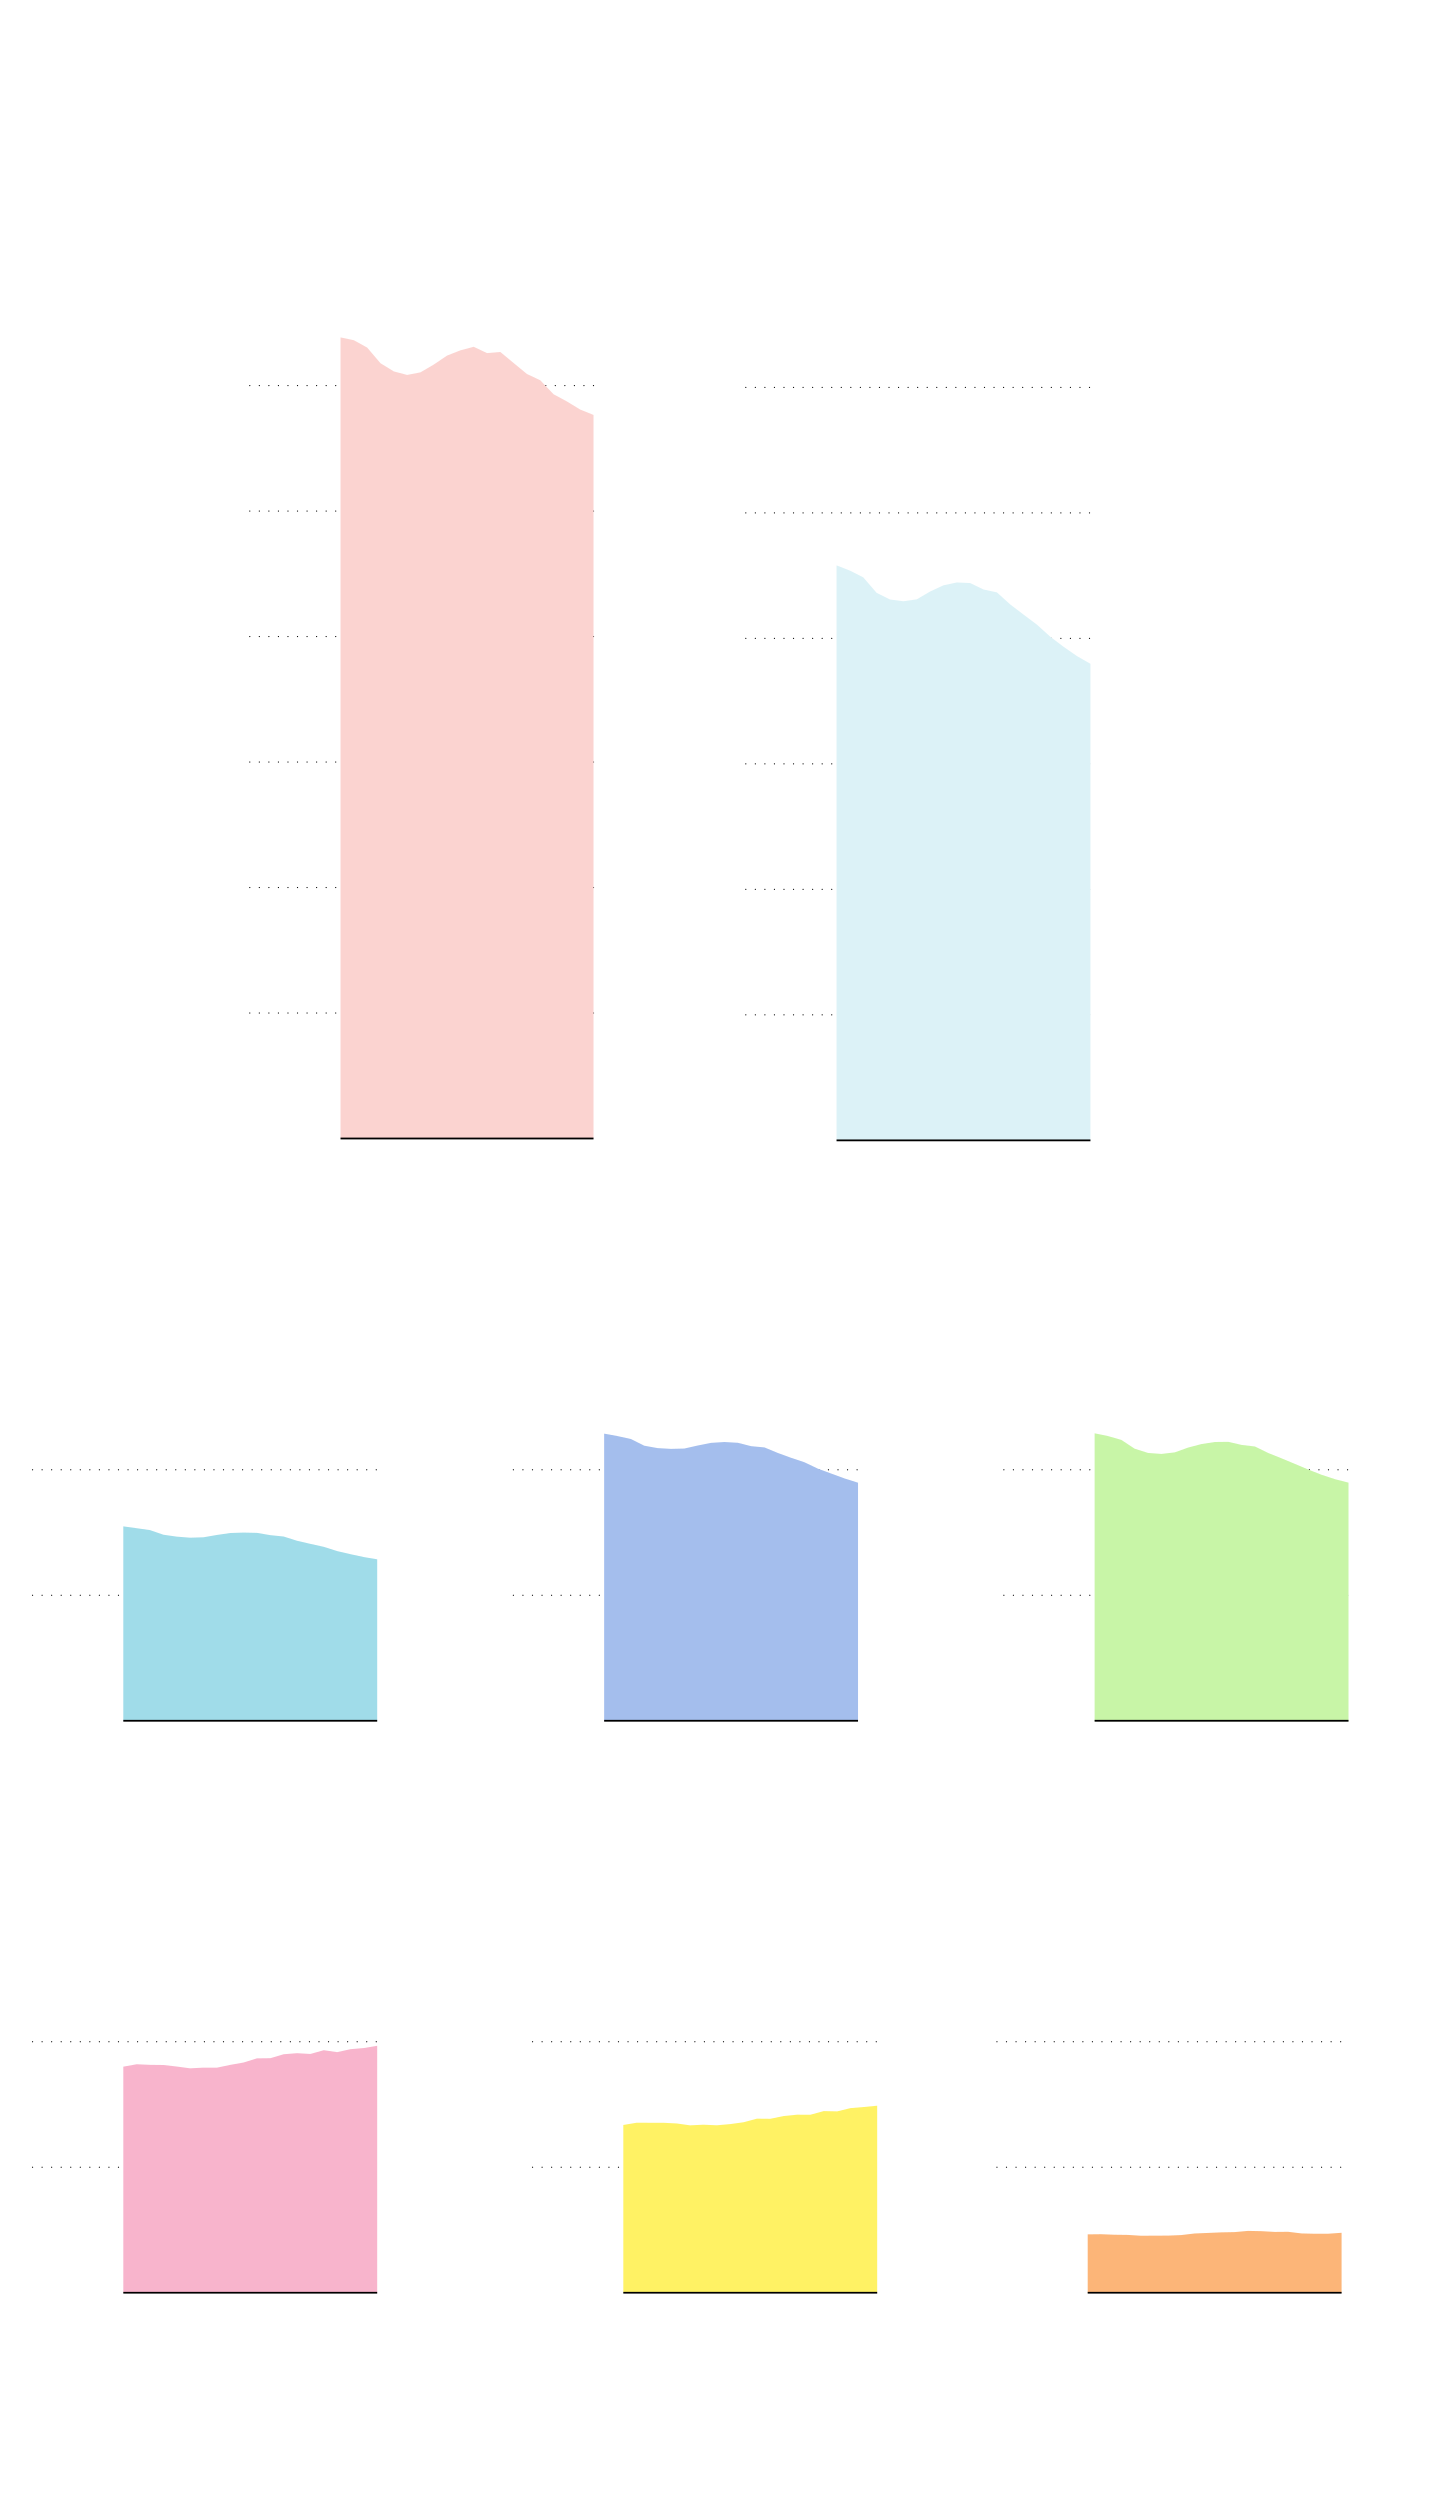
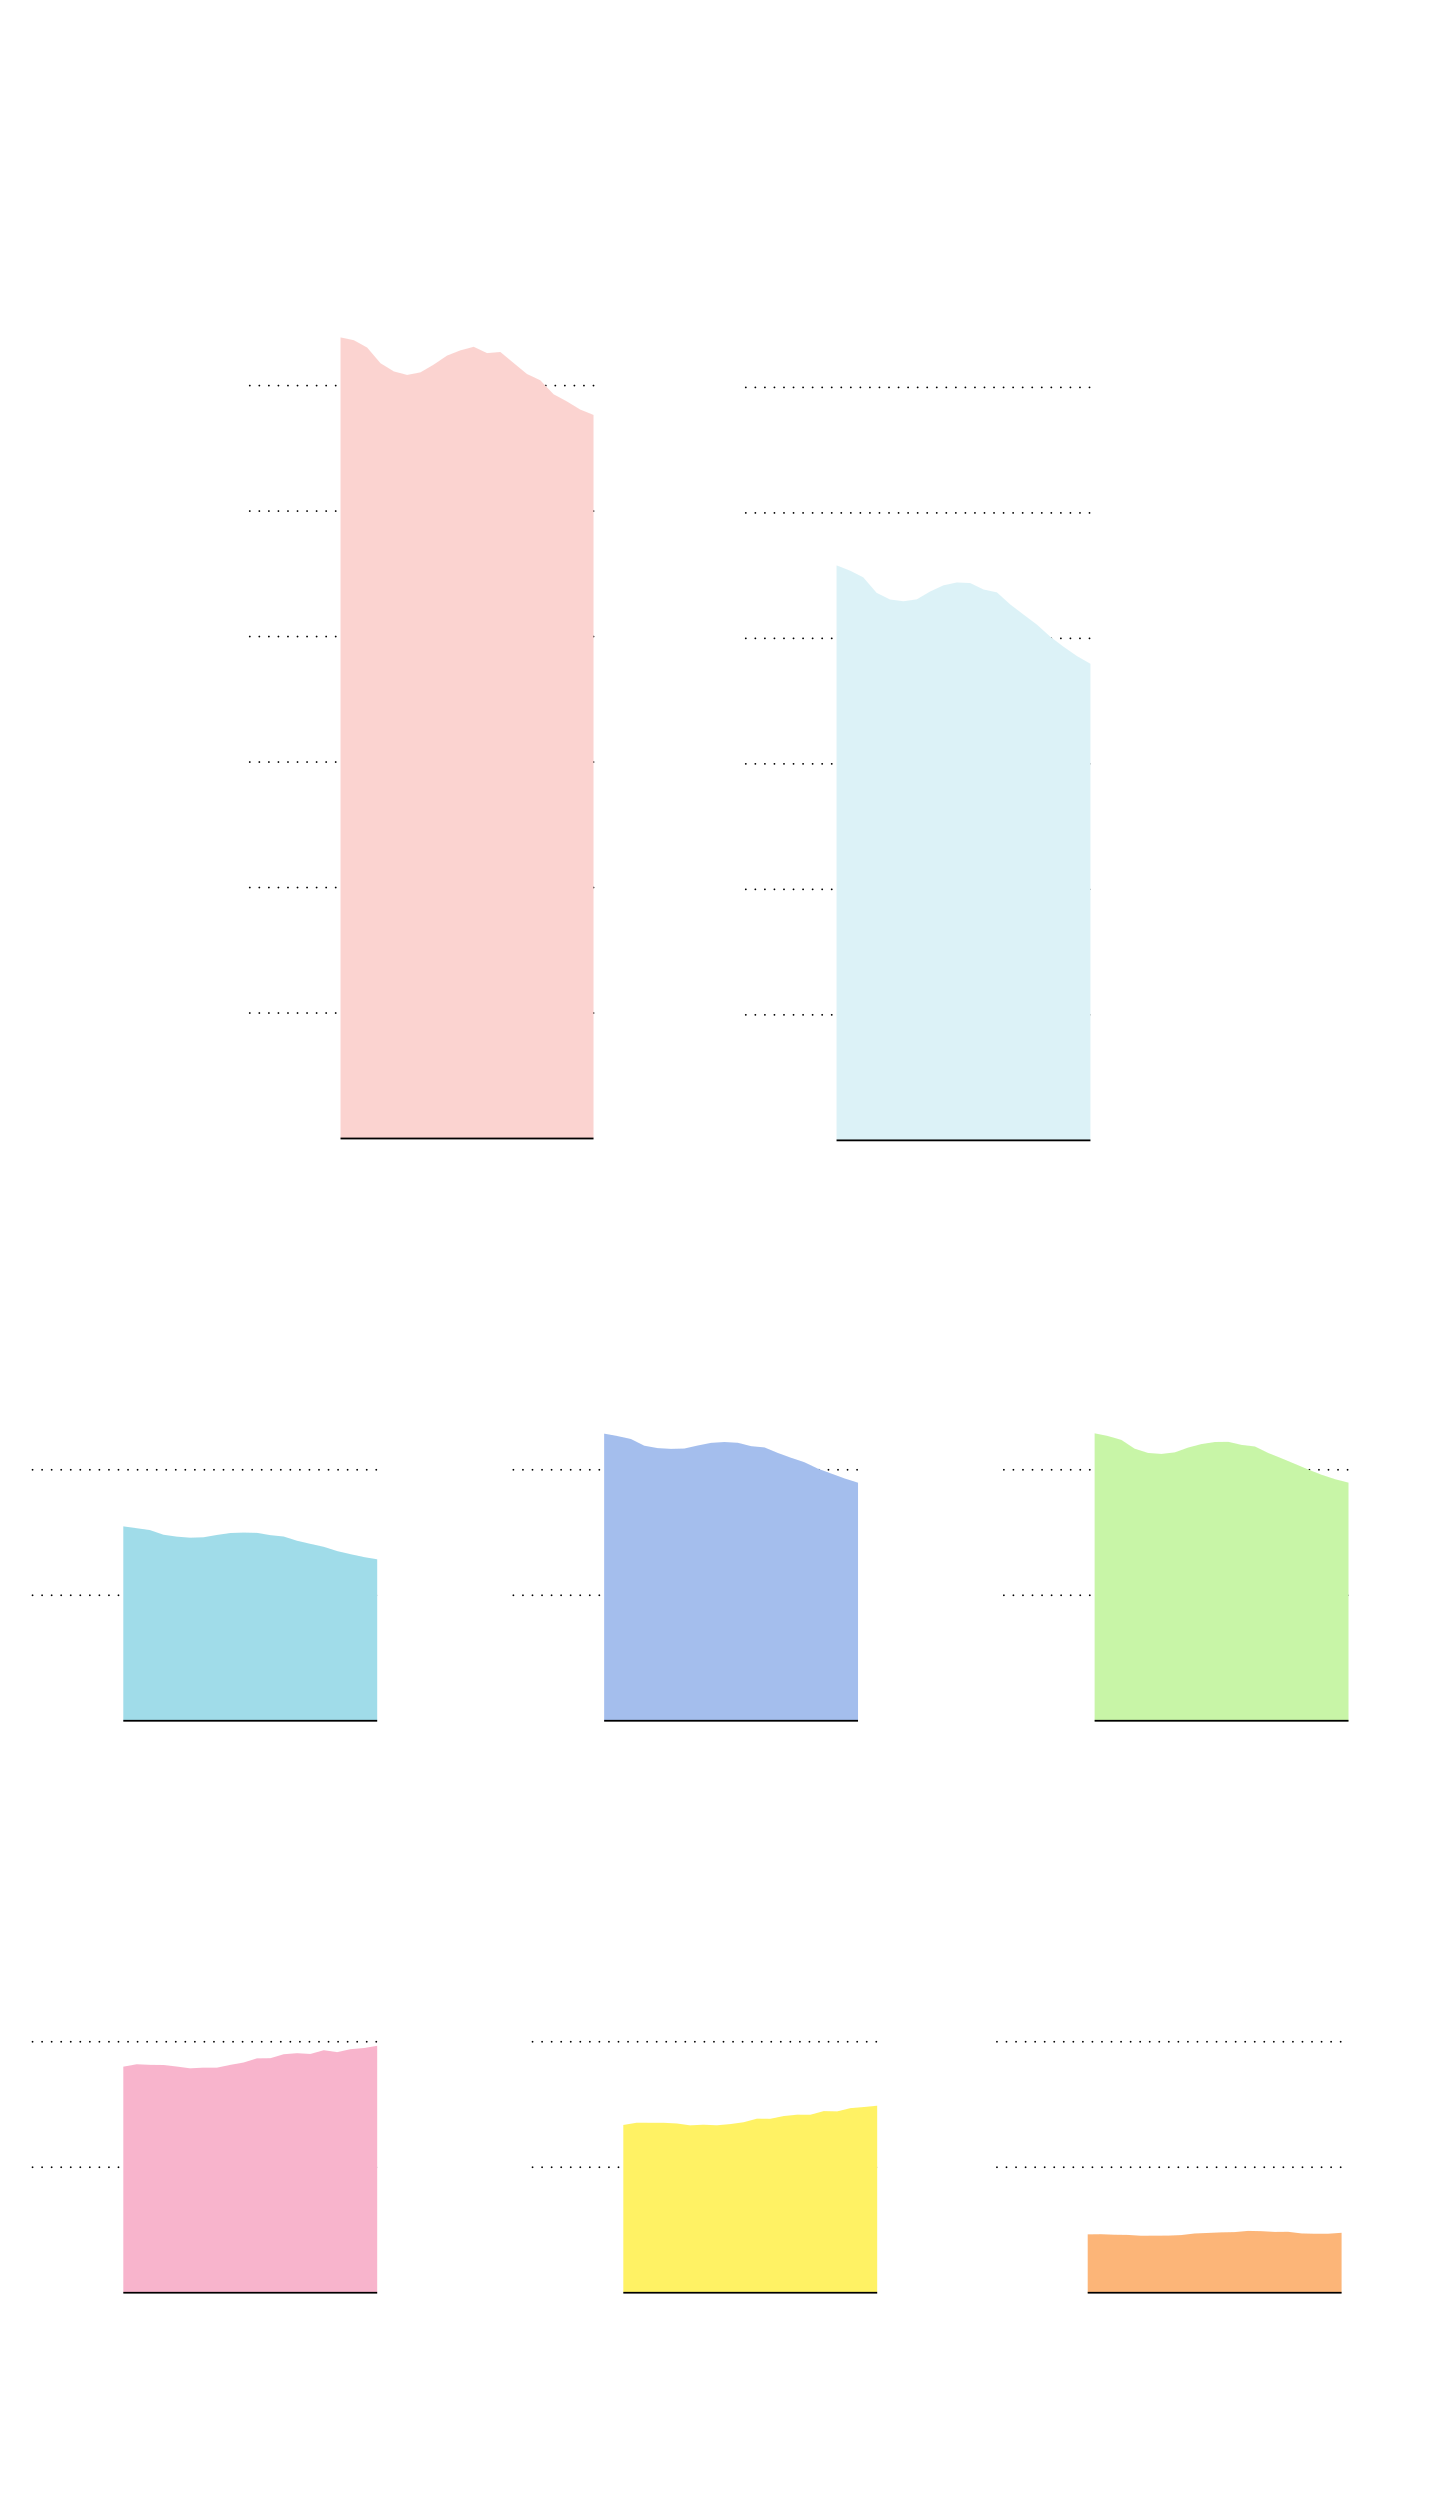
<svg xmlns="http://www.w3.org/2000/svg" version="1.2" baseProfile="tiny" id="g-homeless-pop-tablet-img" x="0px" y="0px" viewBox="0 0 600 1050" xml:space="preserve">
  <g>
    <g>
-       <line fill="none" stroke="#000000" stroke-width="0.5" stroke-linecap="round" stroke-linejoin="round" stroke-miterlimit="10" stroke-dasharray="0.01,4" x1="13.667" y1="857.535" x2="158.419" y2="857.535" />
-       <line fill="none" stroke="#000000" stroke-width="0.5" stroke-linecap="round" stroke-linejoin="round" stroke-miterlimit="10" stroke-dasharray="0.01,4" x1="13.667" y1="910.241" x2="158.419" y2="910.241" />
+       <line fill="none" stroke="#000000" stroke-width="0.75" stroke-linecap="round" stroke-linejoin="round" stroke-miterlimit="10" stroke-dasharray="0.01,4" x1="13.667" y1="857.535" x2="158.419" y2="857.535" />
+       <line fill="none" stroke="#000000" stroke-width="0.75" stroke-linecap="round" stroke-linejoin="round" stroke-miterlimit="10" stroke-dasharray="0.01,4" x1="13.667" y1="910.241" x2="158.419" y2="910.241" />
      <polygon fill="#F8B4CC" points="51.789,867.997 57.399,866.985 63.01,867.232 68.62,867.298 74.238,867.947 79.849,868.696     85.46,868.408 91.07,868.425 96.688,867.248 102.299,866.253 107.909,864.509 113.519,864.443 119.138,862.781 124.748,862.337     130.358,862.666 135.969,861.087 141.588,861.901 147.198,860.659 152.809,860.174 158.419,859.227 158.419,962.97     152.809,962.97 147.198,962.97 141.588,962.97 135.969,962.97 130.358,962.97 124.748,962.97 119.138,962.97 113.519,962.97     107.909,962.97 102.299,962.97 96.688,962.97 91.07,962.97 85.46,962.97 79.849,962.97 74.238,962.97 68.62,962.97 63.01,962.97     57.399,962.97 51.789,962.97   " />
-       <line fill="none" stroke="#000000" stroke-width="0.5" stroke-linecap="round" stroke-linejoin="round" stroke-miterlimit="10" stroke-dasharray="0.01,4" x1="421.618" y1="617.31" x2="566.371" y2="617.31" />
-       <line fill="none" stroke="#000000" stroke-width="0.5" stroke-linecap="round" stroke-linejoin="round" stroke-miterlimit="10" stroke-dasharray="0.01,4" x1="421.618" y1="670.017" x2="566.371" y2="670.017" />
+       <line fill="none" stroke="#000000" stroke-width="0.75" stroke-linecap="round" stroke-linejoin="round" stroke-miterlimit="10" stroke-dasharray="0.01,4" x1="421.618" y1="617.31" x2="566.371" y2="617.31" />
+       <line fill="none" stroke="#000000" stroke-width="0.75" stroke-linecap="round" stroke-linejoin="round" stroke-miterlimit="10" stroke-dasharray="0.01,4" x1="421.618" y1="670.017" x2="566.371" y2="670.017" />
      <polygon fill="#C8F5A7" points="459.741,601.988 465.351,603.147 470.962,604.759 476.572,608.462 482.19,610.238     487.801,610.649 493.411,609.991 499.021,607.975 504.64,606.495 510.251,605.639 515.861,605.573 521.471,606.866     527.09,607.532 532.7,610.28 538.31,612.525 543.921,614.87 549.54,617.239 555.15,619.444 560.761,621.278 566.371,622.709     566.371,722.882 560.761,722.882 555.15,722.882 549.54,722.882 543.921,722.882 538.31,722.882 532.7,722.882 527.09,722.882     521.471,722.882 515.861,722.882 510.251,722.882 504.64,722.882 499.021,722.882 493.411,722.882 487.801,722.882     482.19,722.882 476.572,722.882 470.962,722.882 465.351,722.882 459.741,722.882   " />
-       <line fill="none" stroke="#000000" stroke-width="0.5" stroke-linecap="round" stroke-linejoin="round" stroke-miterlimit="10" stroke-dasharray="0.01,4" x1="13.666" y1="617.31" x2="158.419" y2="617.31" />
-       <line fill="none" stroke="#000000" stroke-width="0.5" stroke-linecap="round" stroke-linejoin="round" stroke-miterlimit="10" stroke-dasharray="0.01,4" x1="13.666" y1="670.016" x2="158.419" y2="670.016" />
-       <line fill="none" stroke="#000000" stroke-width="0.5" stroke-linecap="round" stroke-linejoin="round" stroke-miterlimit="10" stroke-dasharray="0.01,4" x1="223.667" y1="910.241" x2="368.419" y2="910.241" />
-       <line fill="none" stroke="#000000" stroke-width="0.5" stroke-linecap="round" stroke-linejoin="round" stroke-miterlimit="10" stroke-dasharray="0.01,4" x1="215.618" y1="617.31" x2="360.37" y2="617.31" />
-       <line fill="none" stroke="#000000" stroke-width="0.5" stroke-linecap="round" stroke-linejoin="round" stroke-miterlimit="10" stroke-dasharray="0.01,4" x1="215.618" y1="670.017" x2="360.37" y2="670.017" />
+       <line fill="none" stroke="#000000" stroke-width="0.75" stroke-linecap="round" stroke-linejoin="round" stroke-miterlimit="10" stroke-dasharray="0.01,4" x1="13.666" y1="617.31" x2="158.419" y2="617.31" />
+       <line fill="none" stroke="#000000" stroke-width="0.75" stroke-linecap="round" stroke-linejoin="round" stroke-miterlimit="10" stroke-dasharray="0.01,4" x1="13.666" y1="670.016" x2="158.419" y2="670.016" />
+       <line fill="none" stroke="#000000" stroke-width="0.75" stroke-linecap="round" stroke-linejoin="round" stroke-miterlimit="10" stroke-dasharray="0.01,4" x1="223.667" y1="910.241" x2="368.419" y2="910.241" />
+       <line fill="none" stroke="#000000" stroke-width="0.75" stroke-linecap="round" stroke-linejoin="round" stroke-miterlimit="10" stroke-dasharray="0.01,4" x1="215.618" y1="617.31" x2="360.37" y2="617.31" />
+       <line fill="none" stroke="#000000" stroke-width="0.75" stroke-linecap="round" stroke-linejoin="round" stroke-miterlimit="10" stroke-dasharray="0.01,4" x1="215.618" y1="670.017" x2="360.37" y2="670.017" />
      <polygon fill="#A4BEED" points="253.741,602.124 259.351,603.152 264.962,604.387 270.572,607.185 276.19,608.205     281.801,608.525 287.411,608.386 293.021,607.118 298.64,606 304.251,605.645 309.861,605.967 315.471,607.39 321.09,607.917     326.7,610.254 332.31,612.294 337.921,614.171 343.539,616.853 349.149,618.909 354.76,620.966 360.37,622.736 360.37,722.745     354.76,722.745 349.149,722.745 343.539,722.745 337.921,722.745 332.31,722.745 326.7,722.745 321.09,722.745 315.471,722.745     309.861,722.745 304.251,722.745 298.64,722.745 293.021,722.745 287.411,722.745 281.801,722.745 276.19,722.745     270.572,722.745 264.962,722.745 259.351,722.745 253.741,722.745   " />
      <polygon fill="#FCB578" points="456.836,938.433 462.446,938.368 468.058,938.588 473.667,938.662 479.286,939.017     484.897,938.975 490.507,938.959 496.117,938.729 501.735,938.063 507.346,937.832 512.956,937.593 518.566,937.479     524.177,936.976 529.796,937.091 535.406,937.405 541.017,937.355 546.627,938.038 552.245,938.177 557.856,938.162     563.466,937.766 563.466,962.948 557.856,962.948 552.245,962.948 546.627,962.948 541.017,962.948 535.406,962.948     529.796,962.948 524.177,962.948 518.566,962.948 512.956,962.948 507.346,962.948 501.735,962.948 496.117,962.948     490.507,962.948 484.897,962.948 479.286,962.948 473.667,962.948 468.058,962.948 462.446,962.948 456.836,962.948   " />
      <polygon fill="#FFF264" points="261.789,892.489 267.399,891.544 273.01,891.567 278.62,891.567 284.239,891.855 289.85,892.645     295.46,892.374 301.07,892.62 306.688,892.118 312.299,891.345 317.909,889.84 323.519,889.889 329.139,888.73 334.749,888.17     340.359,888.187 345.97,886.656 351.588,886.78 357.198,885.407 362.809,884.937 368.419,884.394 368.419,962.947     362.809,962.947 357.198,962.947 351.588,962.947 345.97,962.947 340.359,962.947 334.749,962.947 329.139,962.947     323.519,962.947 317.909,962.947 312.299,962.947 306.688,962.947 301.07,962.947 295.46,962.947 289.85,962.947 284.239,962.947     278.62,962.947 273.01,962.947 267.399,962.947 261.789,962.947   " />
      <polygon fill="#A0DCE9" points="51.784,641.068 57.403,641.848 63.013,642.647 68.625,644.581 74.234,645.386 79.852,645.831     85.463,645.657 91.074,644.686 96.683,643.864 102.303,643.683 107.913,643.806 113.523,644.76 119.134,645.337 124.752,647.122     130.363,648.422 135.973,649.664 141.583,651.449 147.202,652.757 152.812,653.966 158.423,654.912 158.423,722.722     152.812,722.722 147.202,722.722 141.583,722.722 135.973,722.722 130.363,722.722 124.752,722.722 119.134,722.722     113.523,722.722 107.913,722.722 102.303,722.722 96.683,722.722 91.074,722.722 85.463,722.722 79.852,722.722 74.234,722.722     68.625,722.722 63.013,722.722 57.403,722.722 51.784,722.722   " />
      <line fill="none" stroke="#000000" stroke-width="0.75" stroke-linejoin="round" stroke-miterlimit="10" x1="253.741" y1="722.723" x2="360.37" y2="722.723" />
      <line fill="none" stroke="#000000" stroke-width="0.75" stroke-linejoin="round" stroke-miterlimit="10" x1="459.741" y1="722.723" x2="566.371" y2="722.723" />
      <line fill="none" stroke="#000000" stroke-width="0.75" stroke-linejoin="round" stroke-miterlimit="10" x1="51.789" y1="962.947" x2="158.419" y2="962.947" />
-       <line fill="none" stroke="#000000" stroke-width="0.5" stroke-linecap="round" stroke-linejoin="round" stroke-miterlimit="10" stroke-dasharray="0.01,4" x1="223.667" y1="857.534" x2="368.419" y2="857.534" />
+       <line fill="none" stroke="#000000" stroke-width="0.75" stroke-linecap="round" stroke-linejoin="round" stroke-miterlimit="10" stroke-dasharray="0.01,4" x1="223.667" y1="857.534" x2="368.419" y2="857.534" />
      <line fill="none" stroke="#000000" stroke-width="0.75" stroke-linejoin="round" stroke-miterlimit="10" x1="261.789" y1="962.947" x2="368.419" y2="962.947" />
-       <line fill="none" stroke="#000000" stroke-width="0.5" stroke-linecap="round" stroke-linejoin="round" stroke-miterlimit="10" stroke-dasharray="0.01,4" x1="418.714" y1="857.534" x2="563.466" y2="857.534" />
-       <line fill="none" stroke="#000000" stroke-width="0.5" stroke-linecap="round" stroke-linejoin="round" stroke-miterlimit="10" stroke-dasharray="0.01,4" x1="418.714" y1="910.241" x2="563.466" y2="910.241" />
+       <line fill="none" stroke="#000000" stroke-width="0.75" stroke-linecap="round" stroke-linejoin="round" stroke-miterlimit="10" stroke-dasharray="0.01,4" x1="418.714" y1="857.534" x2="563.466" y2="857.534" />
+       <line fill="none" stroke="#000000" stroke-width="0.75" stroke-linecap="round" stroke-linejoin="round" stroke-miterlimit="10" stroke-dasharray="0.01,4" x1="418.714" y1="910.241" x2="563.466" y2="910.241" />
      <line fill="none" stroke="#000000" stroke-width="0.75" stroke-linejoin="round" stroke-miterlimit="10" x1="456.836" y1="962.947" x2="563.466" y2="962.947" />
      <line fill="none" stroke="#000000" stroke-width="0.75" stroke-linejoin="round" stroke-miterlimit="10" x1="51.789" y1="722.723" x2="158.419" y2="722.723" />
-       <line fill="none" stroke="#000000" stroke-width="0.5" stroke-linecap="round" stroke-linejoin="round" stroke-miterlimit="10" stroke-dasharray="0.01,4" x1="104.904" y1="372.763" x2="249.656" y2="372.763" />
-       <line fill="none" stroke="#000000" stroke-width="0.5" stroke-linecap="round" stroke-linejoin="round" stroke-miterlimit="10" stroke-dasharray="0.01,4" x1="104.904" y1="425.47" x2="249.656" y2="425.47" />
-       <line fill="none" stroke="#000000" stroke-width="0.5" stroke-linecap="round" stroke-linejoin="round" stroke-miterlimit="10" stroke-dasharray="0.01,4" x1="104.904" y1="320.058" x2="249.656" y2="320.058" />
-       <line fill="none" stroke="#000000" stroke-width="0.5" stroke-linecap="round" stroke-linejoin="round" stroke-miterlimit="10" stroke-dasharray="0.01,4" x1="104.904" y1="267.352" x2="249.656" y2="267.352" />
-       <line fill="none" stroke="#000000" stroke-width="0.5" stroke-linecap="round" stroke-linejoin="round" stroke-miterlimit="10" stroke-dasharray="0.01,4" x1="104.904" y1="214.653" x2="249.656" y2="214.653" />
-       <line fill="none" stroke="#000000" stroke-width="0.5" stroke-linecap="round" stroke-linejoin="round" stroke-miterlimit="10" stroke-dasharray="0.01,4" x1="104.904" y1="161.947" x2="249.277" y2="161.947" />
+       <line fill="none" stroke="#000000" stroke-width="0.75" stroke-linecap="round" stroke-linejoin="round" stroke-miterlimit="10" stroke-dasharray="0.01,4" x1="104.904" y1="372.763" x2="249.656" y2="372.763" />
+       <line fill="none" stroke="#000000" stroke-width="0.75" stroke-linecap="round" stroke-linejoin="round" stroke-miterlimit="10" stroke-dasharray="0.01,4" x1="104.904" y1="425.47" x2="249.656" y2="425.47" />
+       <line fill="none" stroke="#000000" stroke-width="0.75" stroke-linecap="round" stroke-linejoin="round" stroke-miterlimit="10" stroke-dasharray="0.01,4" x1="104.904" y1="320.058" x2="249.656" y2="320.058" />
+       <line fill="none" stroke="#000000" stroke-width="0.75" stroke-linecap="round" stroke-linejoin="round" stroke-miterlimit="10" stroke-dasharray="0.01,4" x1="104.904" y1="267.352" x2="249.656" y2="267.352" />
+       <line fill="none" stroke="#000000" stroke-width="0.75" stroke-linecap="round" stroke-linejoin="round" stroke-miterlimit="10" stroke-dasharray="0.01,4" x1="104.904" y1="214.653" x2="249.656" y2="214.653" />
+       <line fill="none" stroke="#000000" stroke-width="0.75" stroke-linecap="round" stroke-linejoin="round" stroke-miterlimit="10" stroke-dasharray="0.01,4" x1="104.904" y1="161.947" x2="249.277" y2="161.947" />
      <polygon fill="#FBD3D0" points="143.023,141.711 148.622,142.896 154.21,145.981 159.801,152.553 165.391,155.992 170.99,157.473     176.579,156.387 182.169,153.121 187.76,149.345 193.359,147.148 198.949,145.651 204.54,148.292 210.13,147.823 215.728,152.471     221.318,157.078 226.909,159.718 232.499,165.592 238.096,168.611 243.689,172.017 249.277,174.279 249.277,478.176     243.689,478.176 238.096,478.176 232.499,478.176 226.909,478.176 221.318,478.176 215.728,478.176 210.13,478.176     204.54,478.176 198.949,478.176 193.359,478.176 187.76,478.176 182.169,478.176 176.579,478.176 170.99,478.176 165.391,478.176     159.801,478.176 154.21,478.176 148.622,478.176 143.023,478.176   " />
-       <line fill="none" stroke="#000000" stroke-width="0.5" stroke-linecap="round" stroke-linejoin="round" stroke-miterlimit="10" stroke-dasharray="0.01,4" x1="313.23" y1="426.236" x2="457.982" y2="426.236" />
+       <line fill="none" stroke="#000000" stroke-width="0.75" stroke-linecap="round" stroke-linejoin="round" stroke-miterlimit="10" stroke-dasharray="0.01,4" x1="313.23" y1="426.236" x2="457.982" y2="426.236" />
      <line fill="none" stroke="#000000" stroke-width="0.75" stroke-linejoin="round" stroke-miterlimit="10" x1="143.026" y1="478.176" x2="249.277" y2="478.176" />
-       <line fill="none" stroke="#000000" stroke-width="0.5" stroke-linecap="round" stroke-linejoin="round" stroke-miterlimit="10" stroke-dasharray="0.01,4" x1="313.23" y1="373.53" x2="457.982" y2="373.53" />
-       <line fill="none" stroke="#000000" stroke-width="0.5" stroke-linecap="round" stroke-linejoin="round" stroke-miterlimit="10" stroke-dasharray="0.01,4" x1="313.23" y1="320.824" x2="457.982" y2="320.824" />
-       <line fill="none" stroke="#000000" stroke-width="0.5" stroke-linecap="round" stroke-linejoin="round" stroke-miterlimit="10" stroke-dasharray="0.01,4" x1="313.23" y1="268.118" x2="457.982" y2="268.118" />
+       <line fill="none" stroke="#000000" stroke-width="0.75" stroke-linecap="round" stroke-linejoin="round" stroke-miterlimit="10" stroke-dasharray="0.01,4" x1="313.23" y1="373.53" x2="457.982" y2="373.53" />
+       <line fill="none" stroke="#000000" stroke-width="0.75" stroke-linecap="round" stroke-linejoin="round" stroke-miterlimit="10" stroke-dasharray="0.01,4" x1="313.23" y1="320.824" x2="457.982" y2="320.824" />
+       <line fill="none" stroke="#000000" stroke-width="0.75" stroke-linecap="round" stroke-linejoin="round" stroke-miterlimit="10" stroke-dasharray="0.01,4" x1="313.23" y1="268.118" x2="457.982" y2="268.118" />
      <polygon fill="#DCF2F7" points="351.349,237.461 356.966,239.658 362.577,242.496 368.188,249.003 373.798,251.792     379.416,252.524 385.026,251.726 390.636,248.443 396.245,245.836 401.865,244.634 407.474,244.881 413.085,247.596     418.696,248.797 424.314,253.881 429.924,258.159 435.535,262.379 441.143,267.446 446.762,271.699 452.372,275.59     457.983,278.798 457.983,478.953 452.372,478.953 446.762,478.953 441.143,478.953 435.535,478.953 429.924,478.953     424.314,478.953 418.696,478.953 413.085,478.953 407.474,478.953 401.865,478.953 396.245,478.953 390.636,478.953     385.026,478.953 379.416,478.953 373.798,478.953 368.188,478.953 362.577,478.953 356.966,478.953 351.349,478.953   " />
-       <line fill="none" stroke="#000000" stroke-width="0.5" stroke-linecap="round" stroke-linejoin="round" stroke-miterlimit="10" stroke-dasharray="0.01,4" x1="313.23" y1="215.42" x2="457.982" y2="215.42" />
-       <line fill="none" stroke="#000000" stroke-width="0.5" stroke-linecap="round" stroke-linejoin="round" stroke-miterlimit="10" stroke-dasharray="0.01,4" x1="313.23" y1="162.714" x2="457.982" y2="162.714" />
+       <line fill="none" stroke="#000000" stroke-width="0.75" stroke-linecap="round" stroke-linejoin="round" stroke-miterlimit="10" stroke-dasharray="0.01,4" x1="313.23" y1="215.42" x2="457.982" y2="215.42" />
+       <line fill="none" stroke="#000000" stroke-width="0.75" stroke-linecap="round" stroke-linejoin="round" stroke-miterlimit="10" stroke-dasharray="0.01,4" x1="313.23" y1="162.714" x2="457.982" y2="162.714" />
      <line fill="none" stroke="#000000" stroke-width="0.75" stroke-linejoin="round" stroke-miterlimit="10" x1="351.349" y1="478.942" x2="457.983" y2="478.942" />
    </g>
  </g>
  <style>
#g-homeless-pop-tablet-img rect, #g-homeless-pop-tablet-img circle, #g-homeless-pop-tablet-img path, #g-homeless-pop-tablet-img line, #g-homeless-pop-tablet-img polyline { vector-effect: non-scaling-stroke; }
</style>
</svg>
